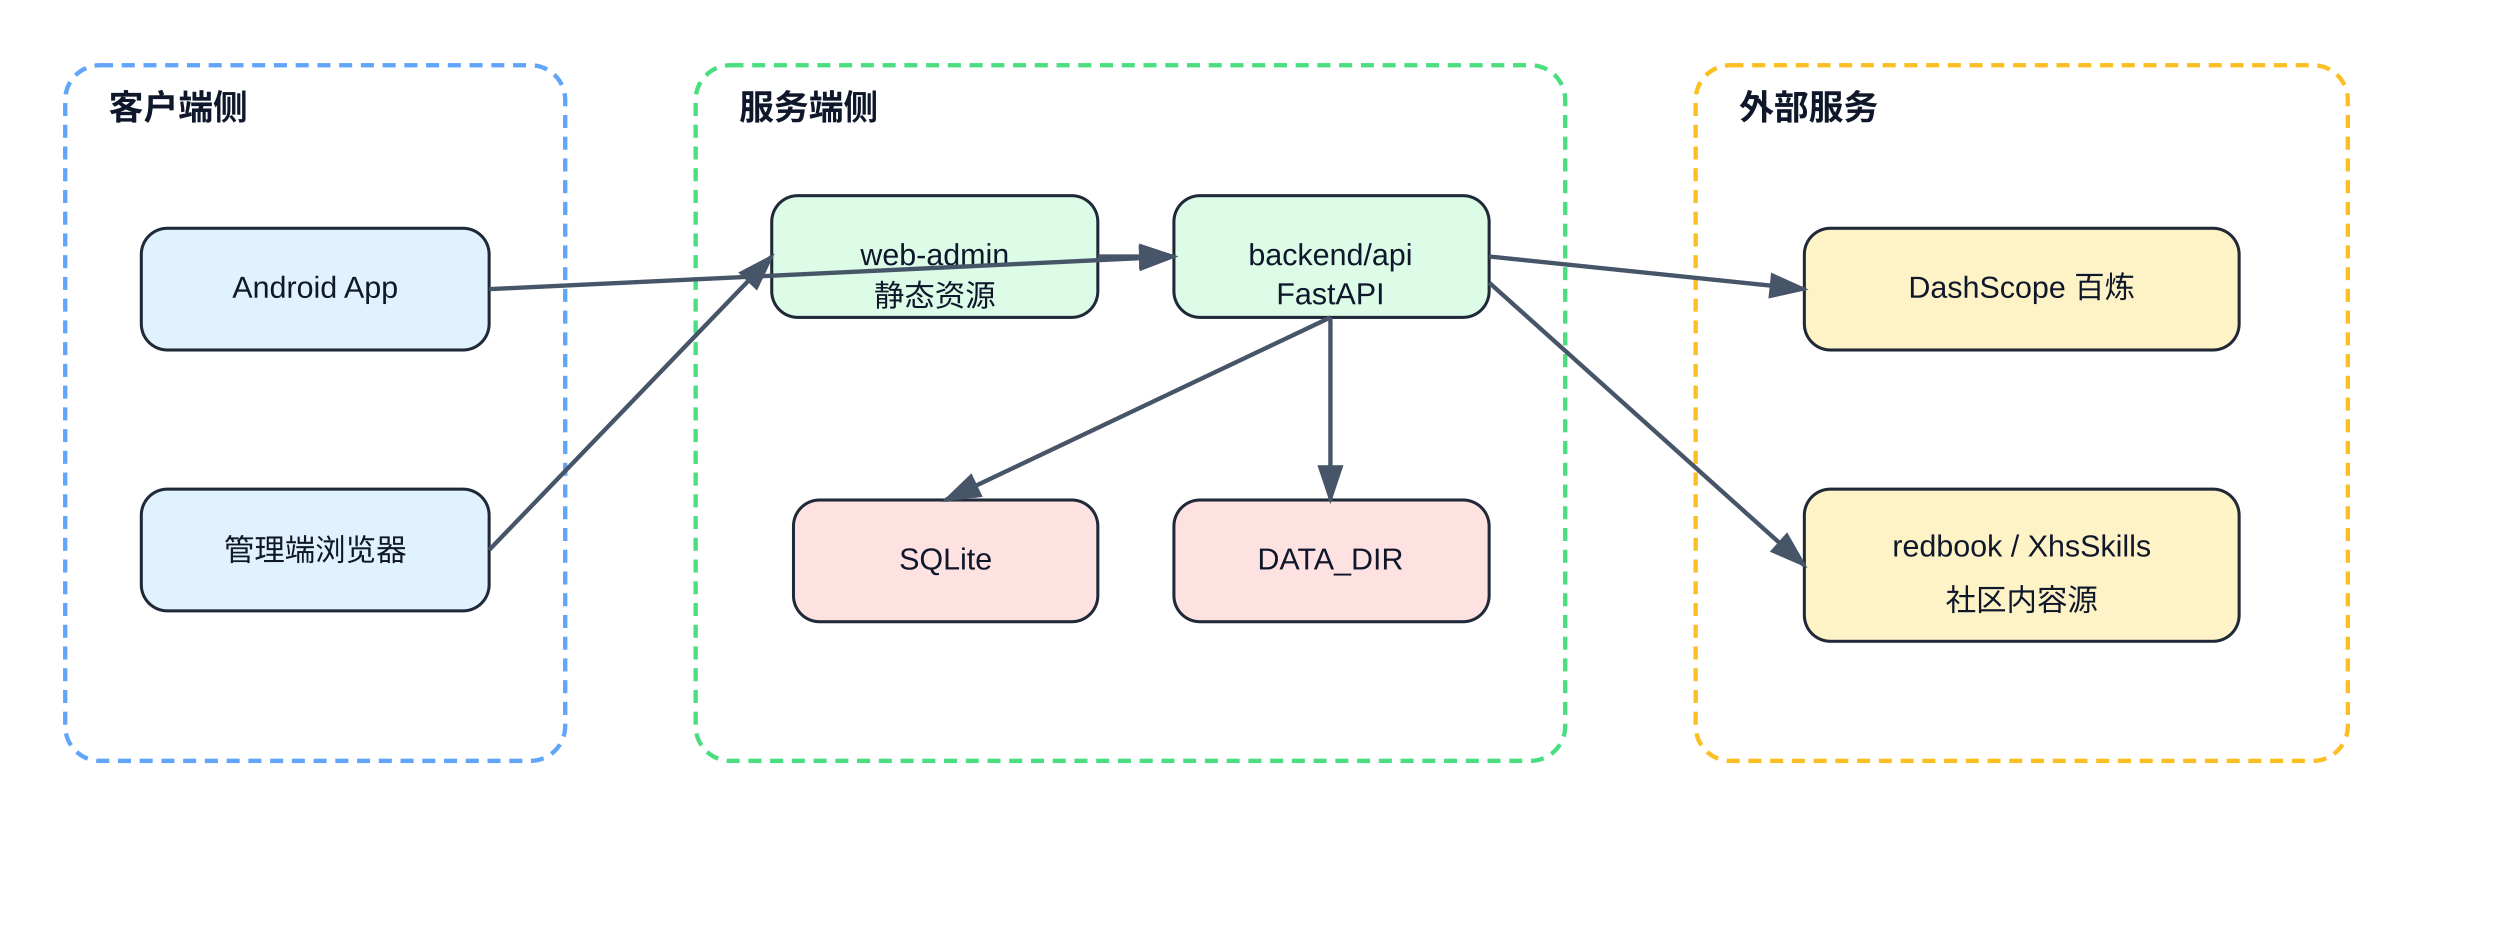
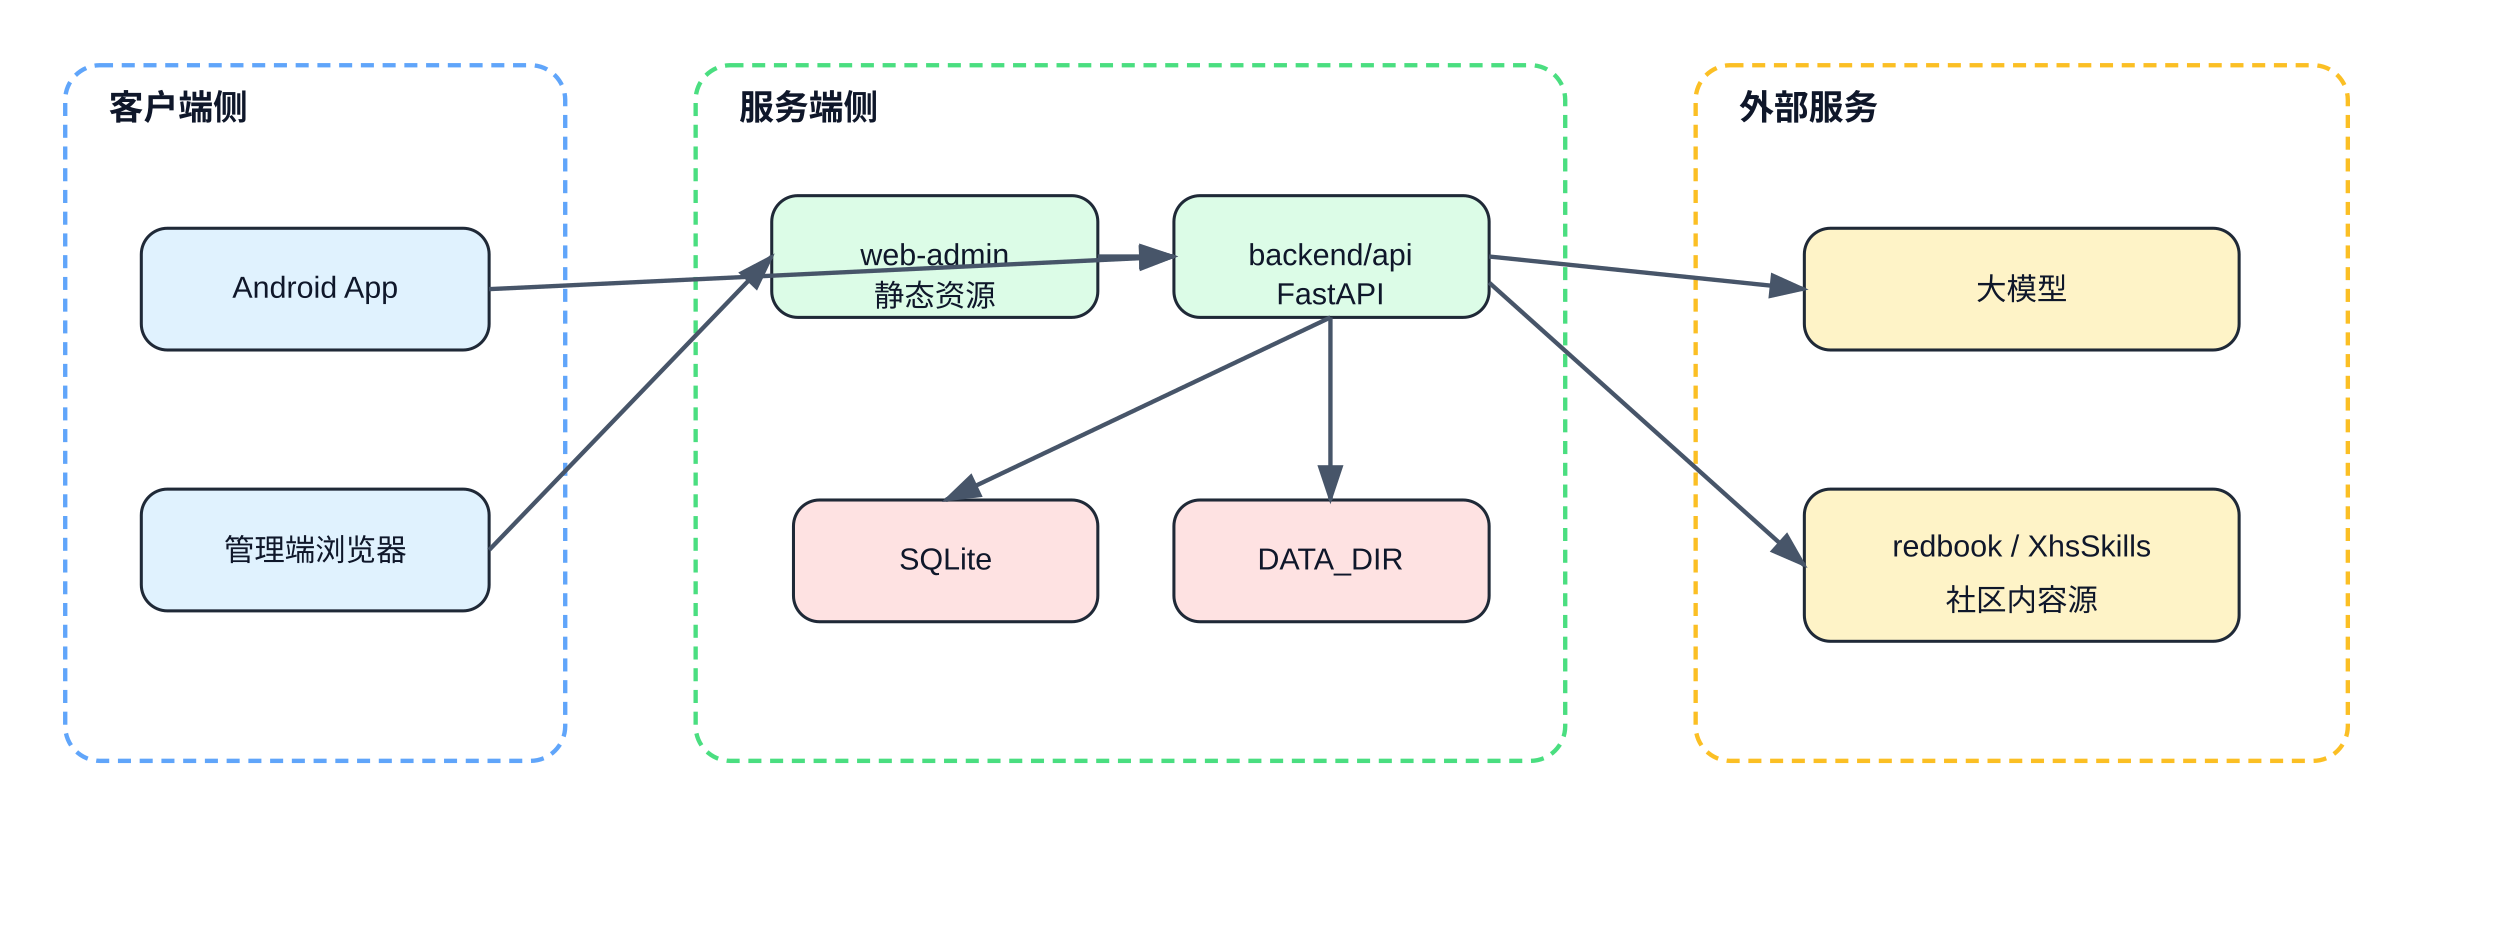
<svg xmlns="http://www.w3.org/2000/svg" width="1150" height="430" viewBox="0 0 1150 430">
  <defs>
    <marker id="arrow" markerWidth="10" markerHeight="10" refX="8" refY="3" orient="auto" markerUnits="strokeWidth">
      <path d="M0,0 L0,6 L9,3 z" fill="#475569" />
    </marker>
    <style>
      .group { fill: none; stroke-width: 2; stroke-dasharray: 6 4; rx: 16; ry: 16; }
      .box { rx: 12; ry: 12; stroke: #1f2937; stroke-width: 1.4; }
      .title { font: 16px Arial, sans-serif; fill: #0f172a; font-weight: bold; }
      .text { font: 14px Arial, sans-serif; fill: #0f172a; text-anchor: middle; dominant-baseline: middle; }
      .line { stroke: #475569; stroke-width: 2; fill: none; marker-end: url(#arrow); }
    </style>
  </defs>
  <rect x="30" y="30" width="230" height="320" class="group" stroke="#60a5fa" />
  <text x="50" y="55" class="title">客户端侧</text>
  <rect x="65" y="105" width="160" height="56" class="box" fill="#e0f2fe" />
  <text x="145" y="133" class="text">Android App</text>
  <rect x="65" y="225" width="160" height="56" class="box" fill="#e0f2fe" />
  <text x="145" y="253" class="text">管理端浏览器</text>
  <rect x="320" y="30" width="400" height="320" class="group" stroke="#4ade80" />
  <text x="340" y="55" class="title">服务端侧</text>
  <rect x="355" y="90" width="150" height="56" class="box" fill="#dcfce7" />
  <text x="430" y="118" class="text">web-admin</text>
  <text x="430" y="136" class="text">静态资源</text>
  <rect x="540" y="90" width="145" height="56" class="box" fill="#dcfce7" />
  <text x="612" y="118" class="text">backend/api</text>
  <text x="612" y="136" class="text">FastAPI</text>
  <rect x="365" y="230" width="140" height="56" class="box" fill="#fee2e2" />
  <text x="435" y="258" class="text">SQLite</text>
  <rect x="540" y="230" width="145" height="56" class="box" fill="#fee2e2" />
  <text x="612" y="258" class="text">DATA_DIR</text>
  <rect x="780" y="30" width="300" height="320" class="group" stroke="#fbbf24" />
  <text x="800" y="55" class="title">外部服务</text>
  <rect x="830" y="105" width="200" height="56" class="box" fill="#fef3c7" />
-   <text x="930" y="133" class="text">DashScope 百炼</text>
+   <text x="930" y="133" class="text">大模型</text>
  <rect x="830" y="225" width="200" height="70" class="box" fill="#fef3c7" />
  <text x="930" y="252" class="text">redbook / XhsSkills</text>
  <text x="930" y="276" class="text">社区内容源</text>
  <path d="M225 133 L540 118" class="line" />
  <path d="M225 253 L355 118" class="line" />
  <path d="M505 118 L540 118" class="line" />
  <path d="M612 146 L435 230" class="line" />
  <path d="M612 146 L612 230" class="line" />
  <path d="M685 118 L830 133" class="line" />
  <path d="M685 130 L830 260" class="line" />
</svg>
